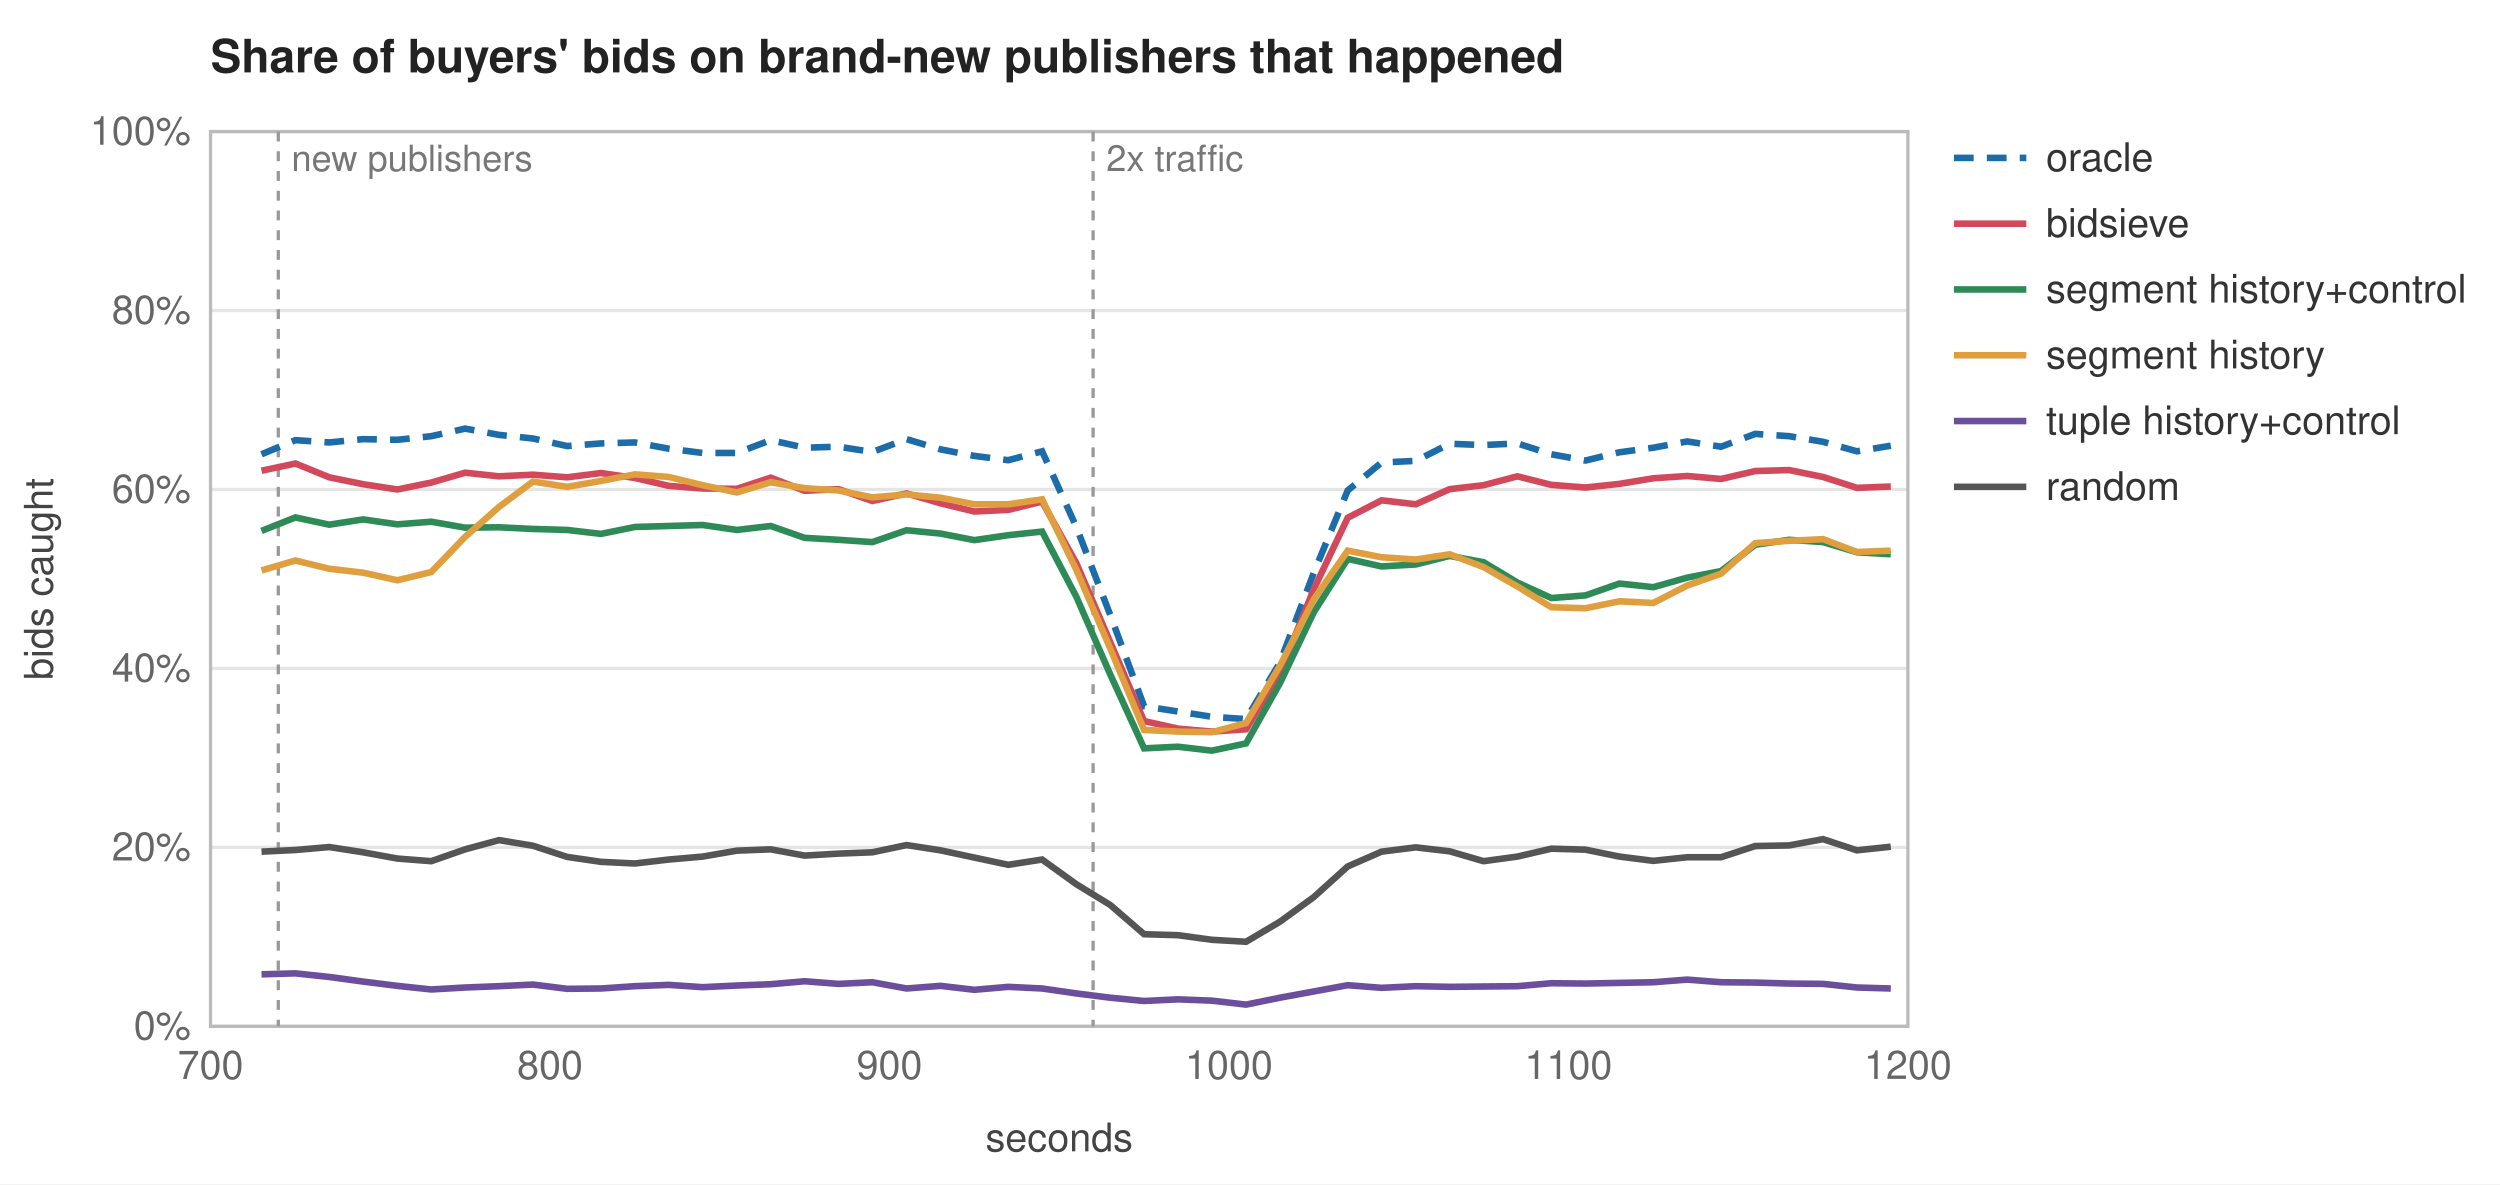
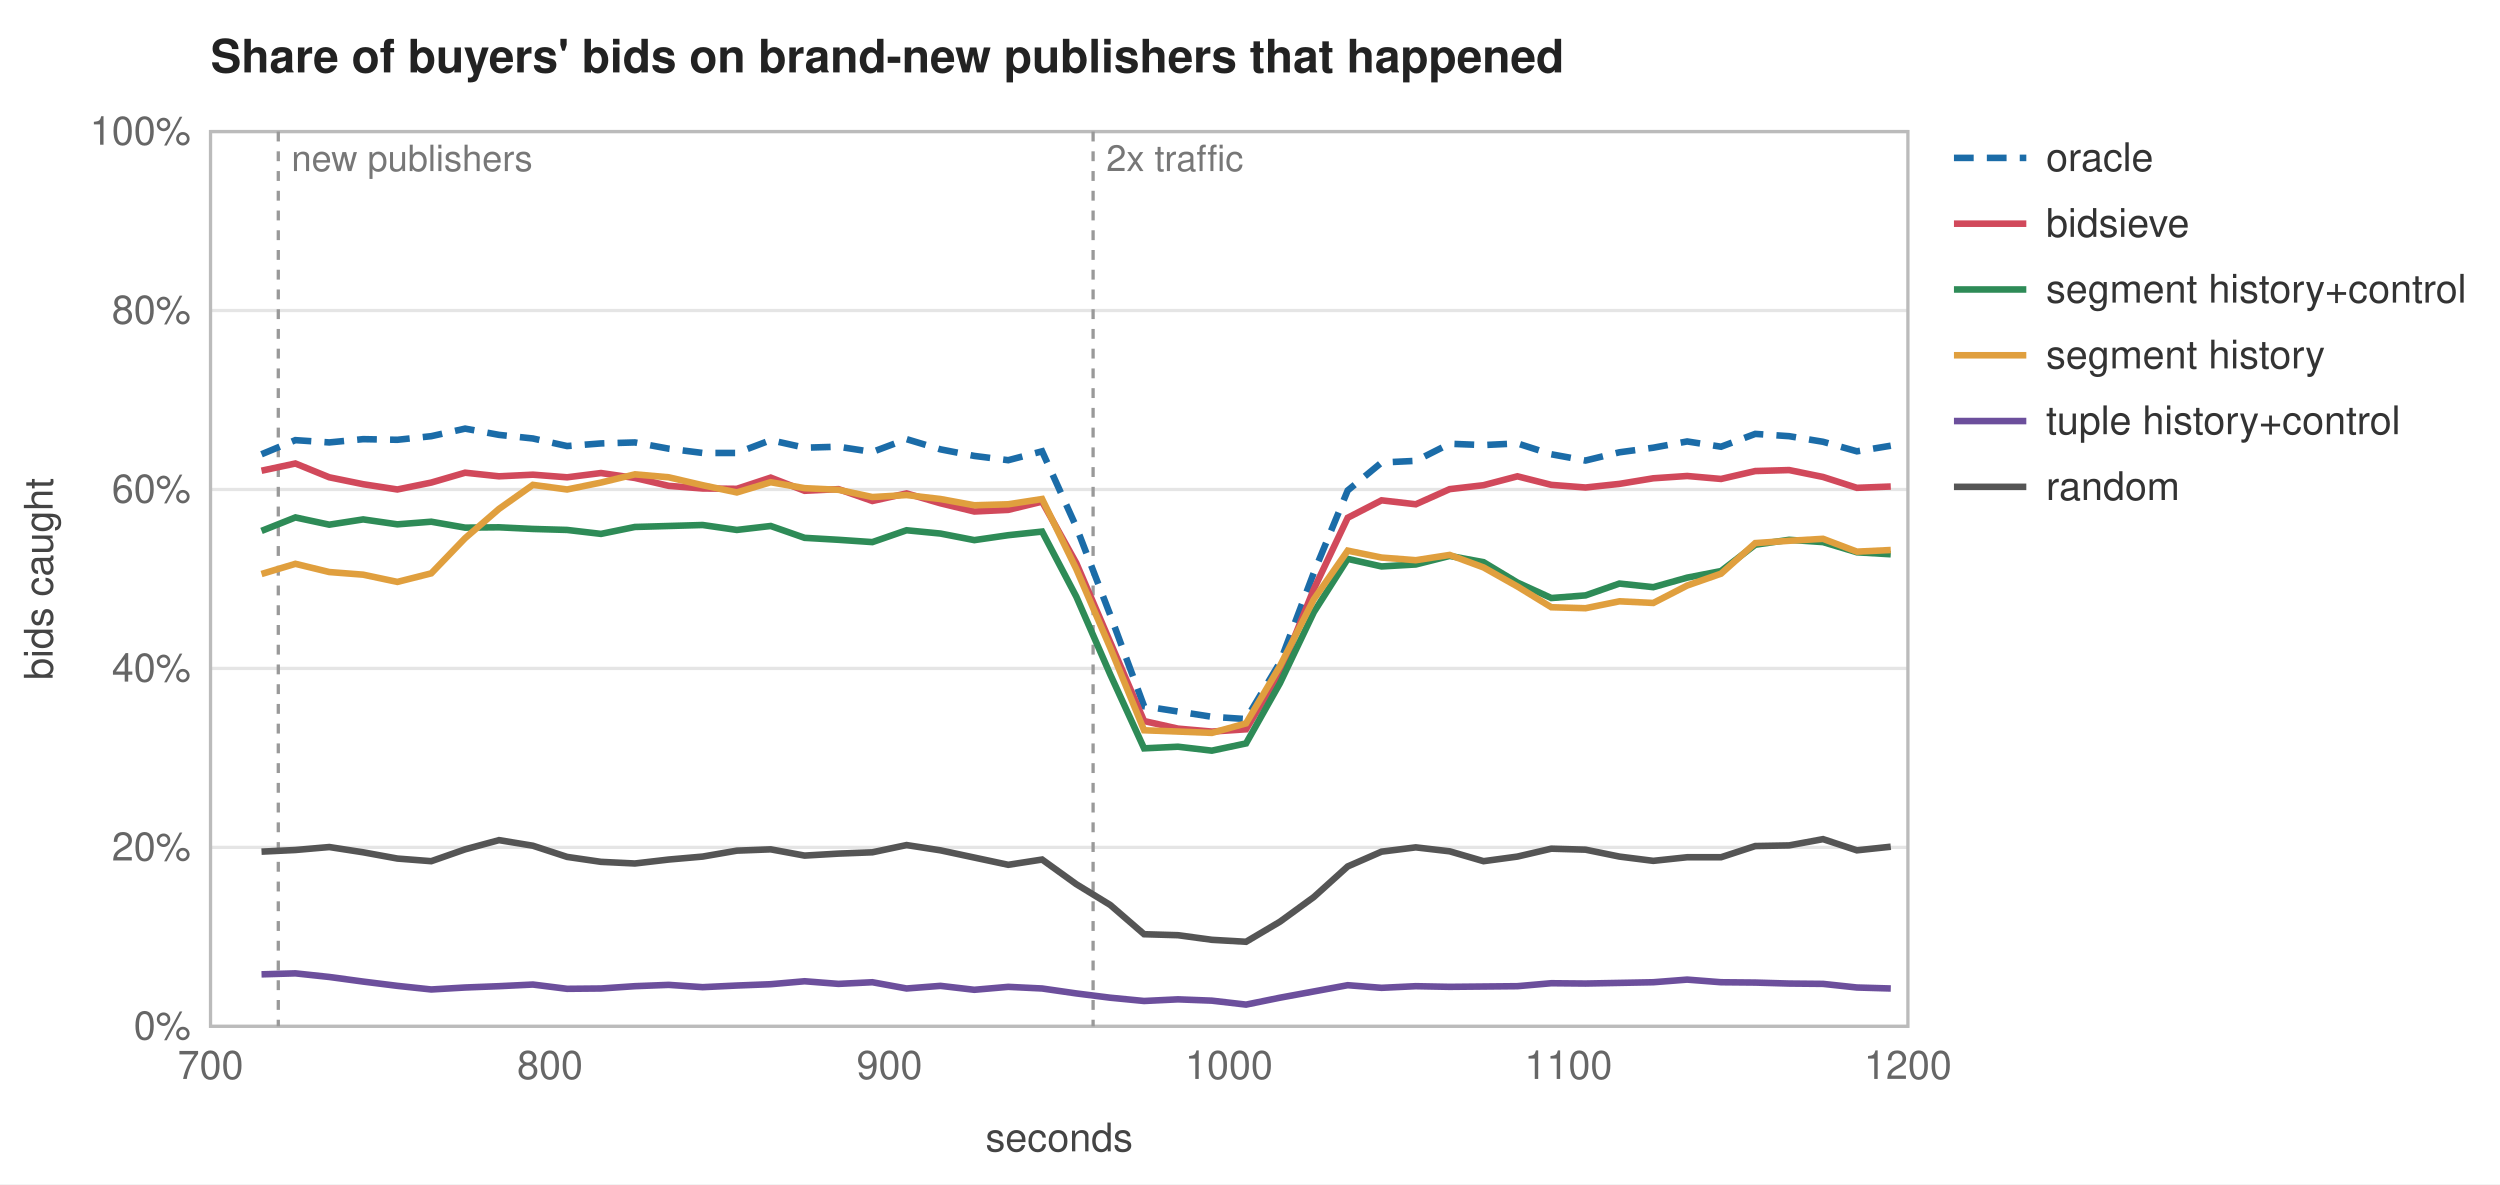
<svg xmlns="http://www.w3.org/2000/svg" width="760" height="360" viewBox="0 0 760 360" font-family="-apple-system,Segoe UI,Helvetica,Arial,sans-serif" font-size="12">
  <rect width="100%" height="100%" fill="#ffffff" />
  <text x="64" y="22" font-size="14" font-weight="600" fill="#222">Share of buyers' bids on brand-new publishers that happened</text>
  <line x1="64" x2="580.0" y1="312.0" y2="312.0" stroke="#e5e5e5" />
  <text x="58" y="316.0" text-anchor="end" fill="#666">0%</text>
  <line x1="64" x2="580.0" y1="257.6" y2="257.6" stroke="#e5e5e5" />
  <text x="58" y="261.6" text-anchor="end" fill="#666">20%</text>
  <line x1="64" x2="580.0" y1="203.2" y2="203.2" stroke="#e5e5e5" />
  <text x="58" y="207.2" text-anchor="end" fill="#666">40%</text>
  <line x1="64" x2="580.0" y1="148.8" y2="148.8" stroke="#e5e5e5" />
  <text x="58" y="152.8" text-anchor="end" fill="#666">60%</text>
  <line x1="64" x2="580.0" y1="94.4" y2="94.4" stroke="#e5e5e5" />
  <text x="58" y="98.4" text-anchor="end" fill="#666">80%</text>
  <line x1="64" x2="580.0" y1="40.0" y2="40.0" stroke="#e5e5e5" />
  <text x="58" y="44.0" text-anchor="end" fill="#666">100%</text>
  <text x="64.0" y="328.0" text-anchor="middle" fill="#666">700</text>
  <text x="167.2" y="328.0" text-anchor="middle" fill="#666">800</text>
  <text x="270.4" y="328.0" text-anchor="middle" fill="#666">900</text>
  <text x="373.6" y="328.0" text-anchor="middle" fill="#666">1000</text>
  <text x="476.8" y="328.0" text-anchor="middle" fill="#666">1100</text>
  <text x="580.0" y="328.0" text-anchor="middle" fill="#666">1200</text>
  <text x="322.0" y="350" text-anchor="middle" fill="#444">seconds</text>
  <text transform="translate(16 176.0) rotate(-90)" text-anchor="middle" fill="#444">bids caught</text>
  <rect x="64" y="40" width="516" height="272" fill="none" stroke="#bbb" />
  <line x1="84.6" x2="84.6" y1="40" y2="312.0" stroke="#999" stroke-dasharray="3 3" />
  <text x="88.6" y="52" fill="#777" font-size="11">new publishers</text>
  <line x1="332.3" x2="332.3" y1="40" y2="312.0" stroke="#999" stroke-dasharray="3 3" />
  <text x="336.3" y="52" fill="#777" font-size="11">2x traffic</text>
  <path d="M79.5 138.1 L89.8 133.8 L100.1 134.5 L110.4 133.5 L120.8 133.7 L131.1 132.6 L141.4 130.3 L151.7 132.2 L162.0 133.3 L172.4 135.6 L182.7 134.8 L193.0 134.5 L203.3 136.4 L213.6 137.7 L224.0 137.7 L234.3 133.8 L244.6 136.1 L254.9 135.8 L265.2 137.4 L275.6 133.5 L285.9 136.6 L296.2 138.6 L306.5 139.9 L316.8 137.2 L327.2 160.2 L337.5 186.9 L347.8 214.7 L358.1 216.3 L368.4 217.9 L378.8 218.6 L389.1 201.4 L399.4 174.1 L409.7 149.1 L420.0 140.6 L430.4 140.1 L440.7 134.9 L451.0 135.3 L461.3 134.8 L471.6 138.1 L482.0 140.0 L492.3 137.5 L502.6 136.1 L512.9 134.2 L523.2 135.8 L533.6 131.9 L543.9 132.6 L554.2 134.3 L564.5 137.2 L574.8 135.5" fill="none" stroke="#1b6ca8" stroke-width="2" stroke-dasharray="6 4" />
  <line x1="594" x2="616" y1="48" y2="48" stroke="#1b6ca8" stroke-width="2" stroke-dasharray="6 4" />
  <text x="622" y="52" fill="#333">oracle</text>
  <path d="M79.5 143.1 L89.8 140.9 L100.1 145.1 L110.4 147.2 L120.8 148.8 L131.1 146.7 L141.4 143.7 L151.7 144.8 L162.0 144.3 L172.4 145.1 L182.7 143.8 L193.0 145.3 L203.3 147.7 L213.6 148.5 L224.0 148.6 L234.3 145.2 L244.6 149.2 L254.9 148.7 L265.2 152.3 L275.6 150.0 L285.9 153.0 L296.2 155.5 L306.5 155.0 L316.8 152.5 L327.2 171.2 L337.5 195.2 L347.8 219.2 L358.1 221.5 L368.4 222.4 L378.8 221.7 L389.1 204.6 L399.4 179.1 L409.7 157.4 L420.0 152.1 L430.4 153.3 L440.7 148.7 L451.0 147.5 L461.3 144.8 L471.6 147.4 L482.0 148.2 L492.3 147.1 L502.6 145.4 L512.9 144.7 L523.2 145.6 L533.6 143.2 L543.9 142.9 L554.2 145.0 L564.5 148.3 L574.8 147.9" fill="none" stroke="#d1495b" stroke-width="2" />
  <line x1="594" x2="616" y1="68" y2="68" stroke="#d1495b" stroke-width="2" />
  <text x="622" y="72" fill="#333">bidsieve</text>
  <path d="M79.5 161.4 L89.8 157.3 L100.1 159.5 L110.4 157.9 L120.8 159.4 L131.1 158.6 L141.4 160.4 L151.7 160.3 L162.0 160.8 L172.4 161.1 L182.7 162.3 L193.0 160.2 L203.3 159.9 L213.6 159.6 L224.0 161.1 L234.3 159.9 L244.6 163.5 L254.9 164.1 L265.2 164.8 L275.6 161.2 L285.9 162.2 L296.2 164.2 L306.5 162.7 L316.8 161.6 L327.2 181.4 L337.5 205.0 L347.8 227.5 L358.1 227.0 L368.4 228.2 L378.8 226.0 L389.1 207.7 L399.4 186.1 L409.7 169.9 L420.0 172.2 L430.4 171.6 L440.7 169.0 L451.0 170.9 L461.3 177.1 L471.6 181.8 L482.0 181.0 L492.3 177.4 L502.6 178.5 L512.9 175.6 L523.2 173.6 L533.6 165.6 L543.9 164.1 L554.2 164.8 L564.5 167.9 L574.8 168.5" fill="none" stroke="#2e8b57" stroke-width="2" />
  <line x1="594" x2="616" y1="88" y2="88" stroke="#2e8b57" stroke-width="2" />
  <text x="622" y="92" fill="#333">segment history+control</text>
-   <path d="M79.5 173.4 L89.8 170.4 L100.1 172.9 L110.4 174.1 L120.8 176.4 L131.1 173.9 L141.4 163.2 L151.7 154.1 L162.0 146.4 L172.4 148.0 L182.7 146.2 L193.0 144.2 L203.3 145.0 L213.6 147.5 L224.0 149.7 L234.3 146.6 L244.6 148.4 L254.9 149.1 L265.2 151.2 L275.6 150.3 L285.9 151.3 L296.2 153.3 L306.5 153.3 L316.8 151.8 L327.2 173.2 L337.5 197.1 L347.8 221.9 L358.1 222.4 L368.4 222.6 L378.8 219.8 L389.1 202.4 L399.4 182.2 L409.7 167.4 L420.0 169.4 L430.4 170.1 L440.7 168.5 L451.0 172.4 L461.3 178.3 L471.6 184.6 L482.0 184.9 L492.3 182.8 L502.6 183.3 L512.9 178.0 L523.2 174.4 L533.6 165.1 L543.9 164.4 L554.2 163.9 L564.5 167.8 L574.8 167.4" fill="none" stroke="#e09f3e" stroke-width="2" />
+   <path d="M79.5 174.5 L89.8 171.4 L100.1 173.9 L110.4 174.7 L120.8 176.9 L131.1 174.3 L141.4 163.6 L151.7 154.7 L162.0 147.4 L172.4 148.8 L182.7 146.7 L193.0 144.2 L203.3 145.1 L213.6 147.5 L224.0 149.7 L234.3 146.6 L244.6 148.4 L254.9 148.9 L265.2 151.1 L275.6 150.5 L285.9 151.7 L296.2 153.6 L306.5 153.3 L316.8 151.7 L327.2 173.0 L337.5 196.9 L347.8 222.0 L358.1 222.4 L368.4 222.8 L378.8 219.9 L389.1 202.5 L399.4 182.2 L409.7 167.4 L420.0 169.5 L430.4 170.3 L440.7 168.7 L451.0 172.5 L461.3 178.3 L471.6 184.6 L482.0 184.9 L492.3 182.8 L502.6 183.3 L512.9 178.0 L523.2 174.4 L533.6 165.1 L543.9 164.4 L554.2 163.8 L564.5 167.7 L574.8 167.2" fill="none" stroke="#e09f3e" stroke-width="2" />
  <line x1="594" x2="616" y1="108" y2="108" stroke="#e09f3e" stroke-width="2" />
  <text x="622" y="112" fill="#333">segment history</text>
  <path d="M79.5 296.2 L89.8 295.9 L100.1 297.0 L110.4 298.4 L120.8 299.7 L131.1 300.8 L141.4 300.2 L151.7 299.8 L162.0 299.3 L172.4 300.6 L182.7 300.5 L193.0 299.8 L203.3 299.4 L213.6 300.1 L224.0 299.6 L234.3 299.2 L244.6 298.3 L254.9 299.1 L265.2 298.6 L275.6 300.5 L285.9 299.7 L296.2 300.9 L306.5 300.0 L316.8 300.5 L327.2 302.0 L337.5 303.3 L347.8 304.3 L358.1 303.8 L368.4 304.2 L378.8 305.4 L389.1 303.3 L399.4 301.4 L409.7 299.5 L420.0 300.3 L430.4 299.8 L440.7 300.0 L451.0 299.9 L461.3 299.8 L471.6 298.9 L482.0 299.0 L492.3 298.8 L502.6 298.6 L512.9 297.8 L523.2 298.6 L533.6 298.7 L543.9 299.0 L554.2 299.1 L564.5 300.2 L574.8 300.5" fill="none" stroke="#6c4f9c" stroke-width="2" />
  <line x1="594" x2="616" y1="128" y2="128" stroke="#6c4f9c" stroke-width="2" />
  <text x="622" y="132" fill="#333">tuple history+control</text>
  <path d="M79.5 258.9 L89.8 258.4 L100.1 257.5 L110.4 259.1 L120.8 261.0 L131.1 261.8 L141.4 258.2 L151.7 255.4 L162.0 257.1 L172.4 260.5 L182.7 262.0 L193.0 262.5 L203.3 261.3 L213.6 260.4 L224.0 258.6 L234.3 258.2 L244.6 260.1 L254.9 259.5 L265.2 259.1 L275.6 256.9 L285.9 258.5 L296.2 260.7 L306.5 262.9 L316.8 261.3 L327.2 268.8 L337.5 275.1 L347.8 284.0 L358.1 284.3 L368.4 285.7 L378.8 286.3 L389.1 280.2 L399.4 272.7 L409.7 263.4 L420.0 258.9 L430.4 257.6 L440.7 258.8 L451.0 261.8 L461.3 260.4 L471.6 258.0 L482.0 258.3 L492.3 260.4 L502.6 261.7 L512.9 260.6 L523.2 260.6 L533.6 257.2 L543.9 257.0 L554.2 255.1 L564.5 258.5 L574.8 257.4" fill="none" stroke="#555555" stroke-width="2" />
  <line x1="594" x2="616" y1="148" y2="148" stroke="#555555" stroke-width="2" />
  <text x="622" y="152" fill="#333">random</text>
</svg>
